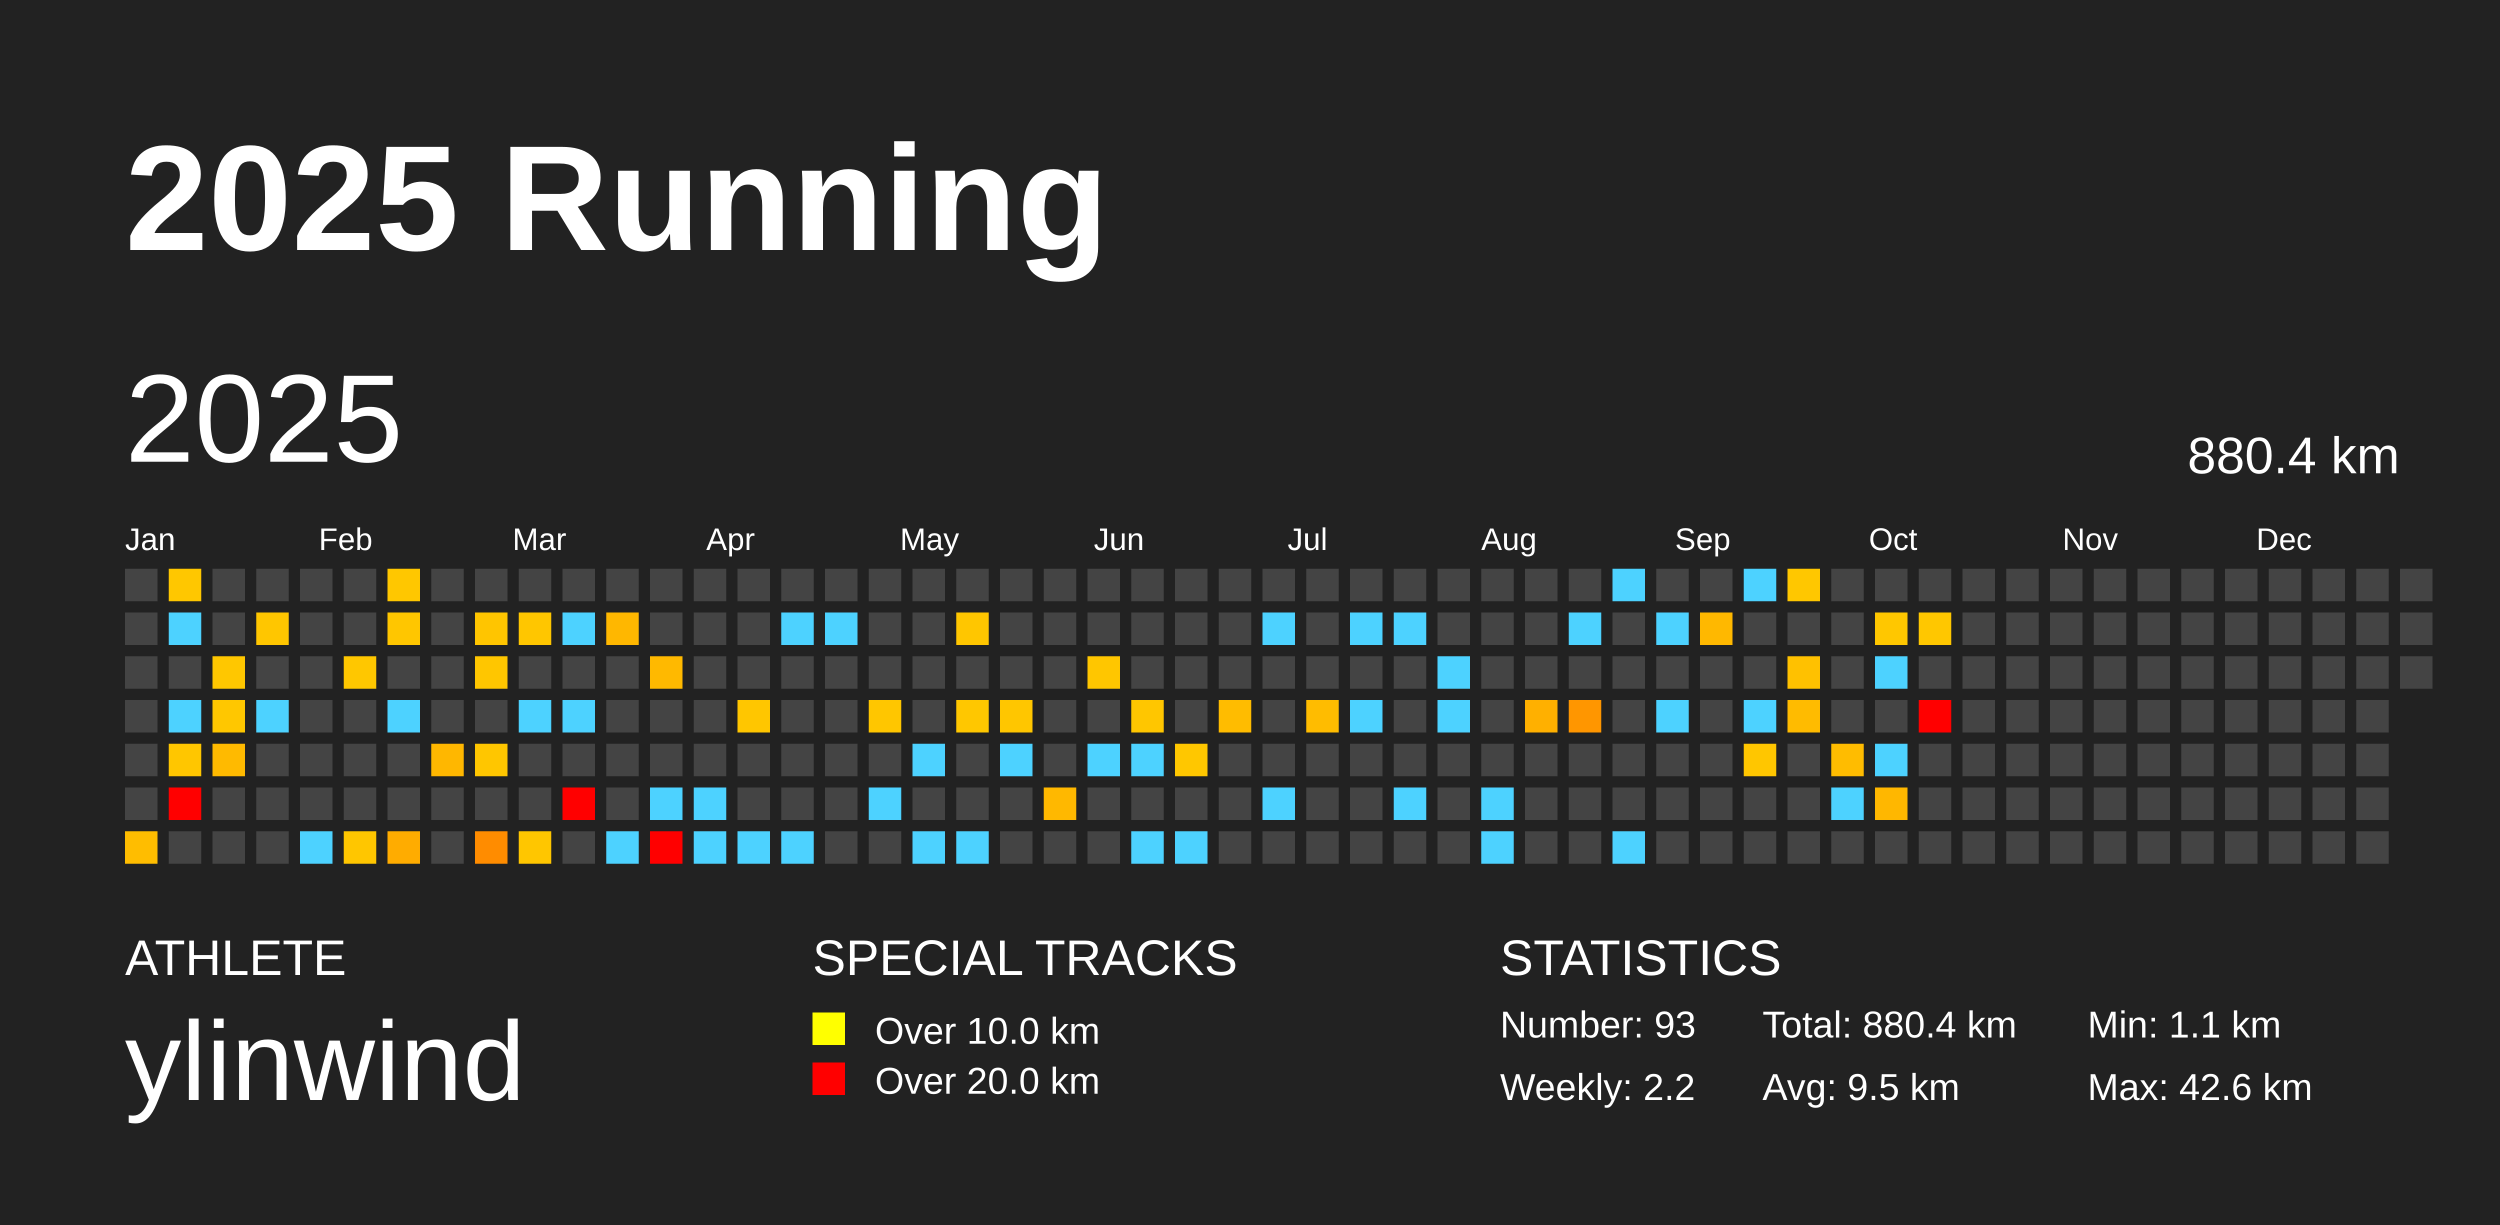
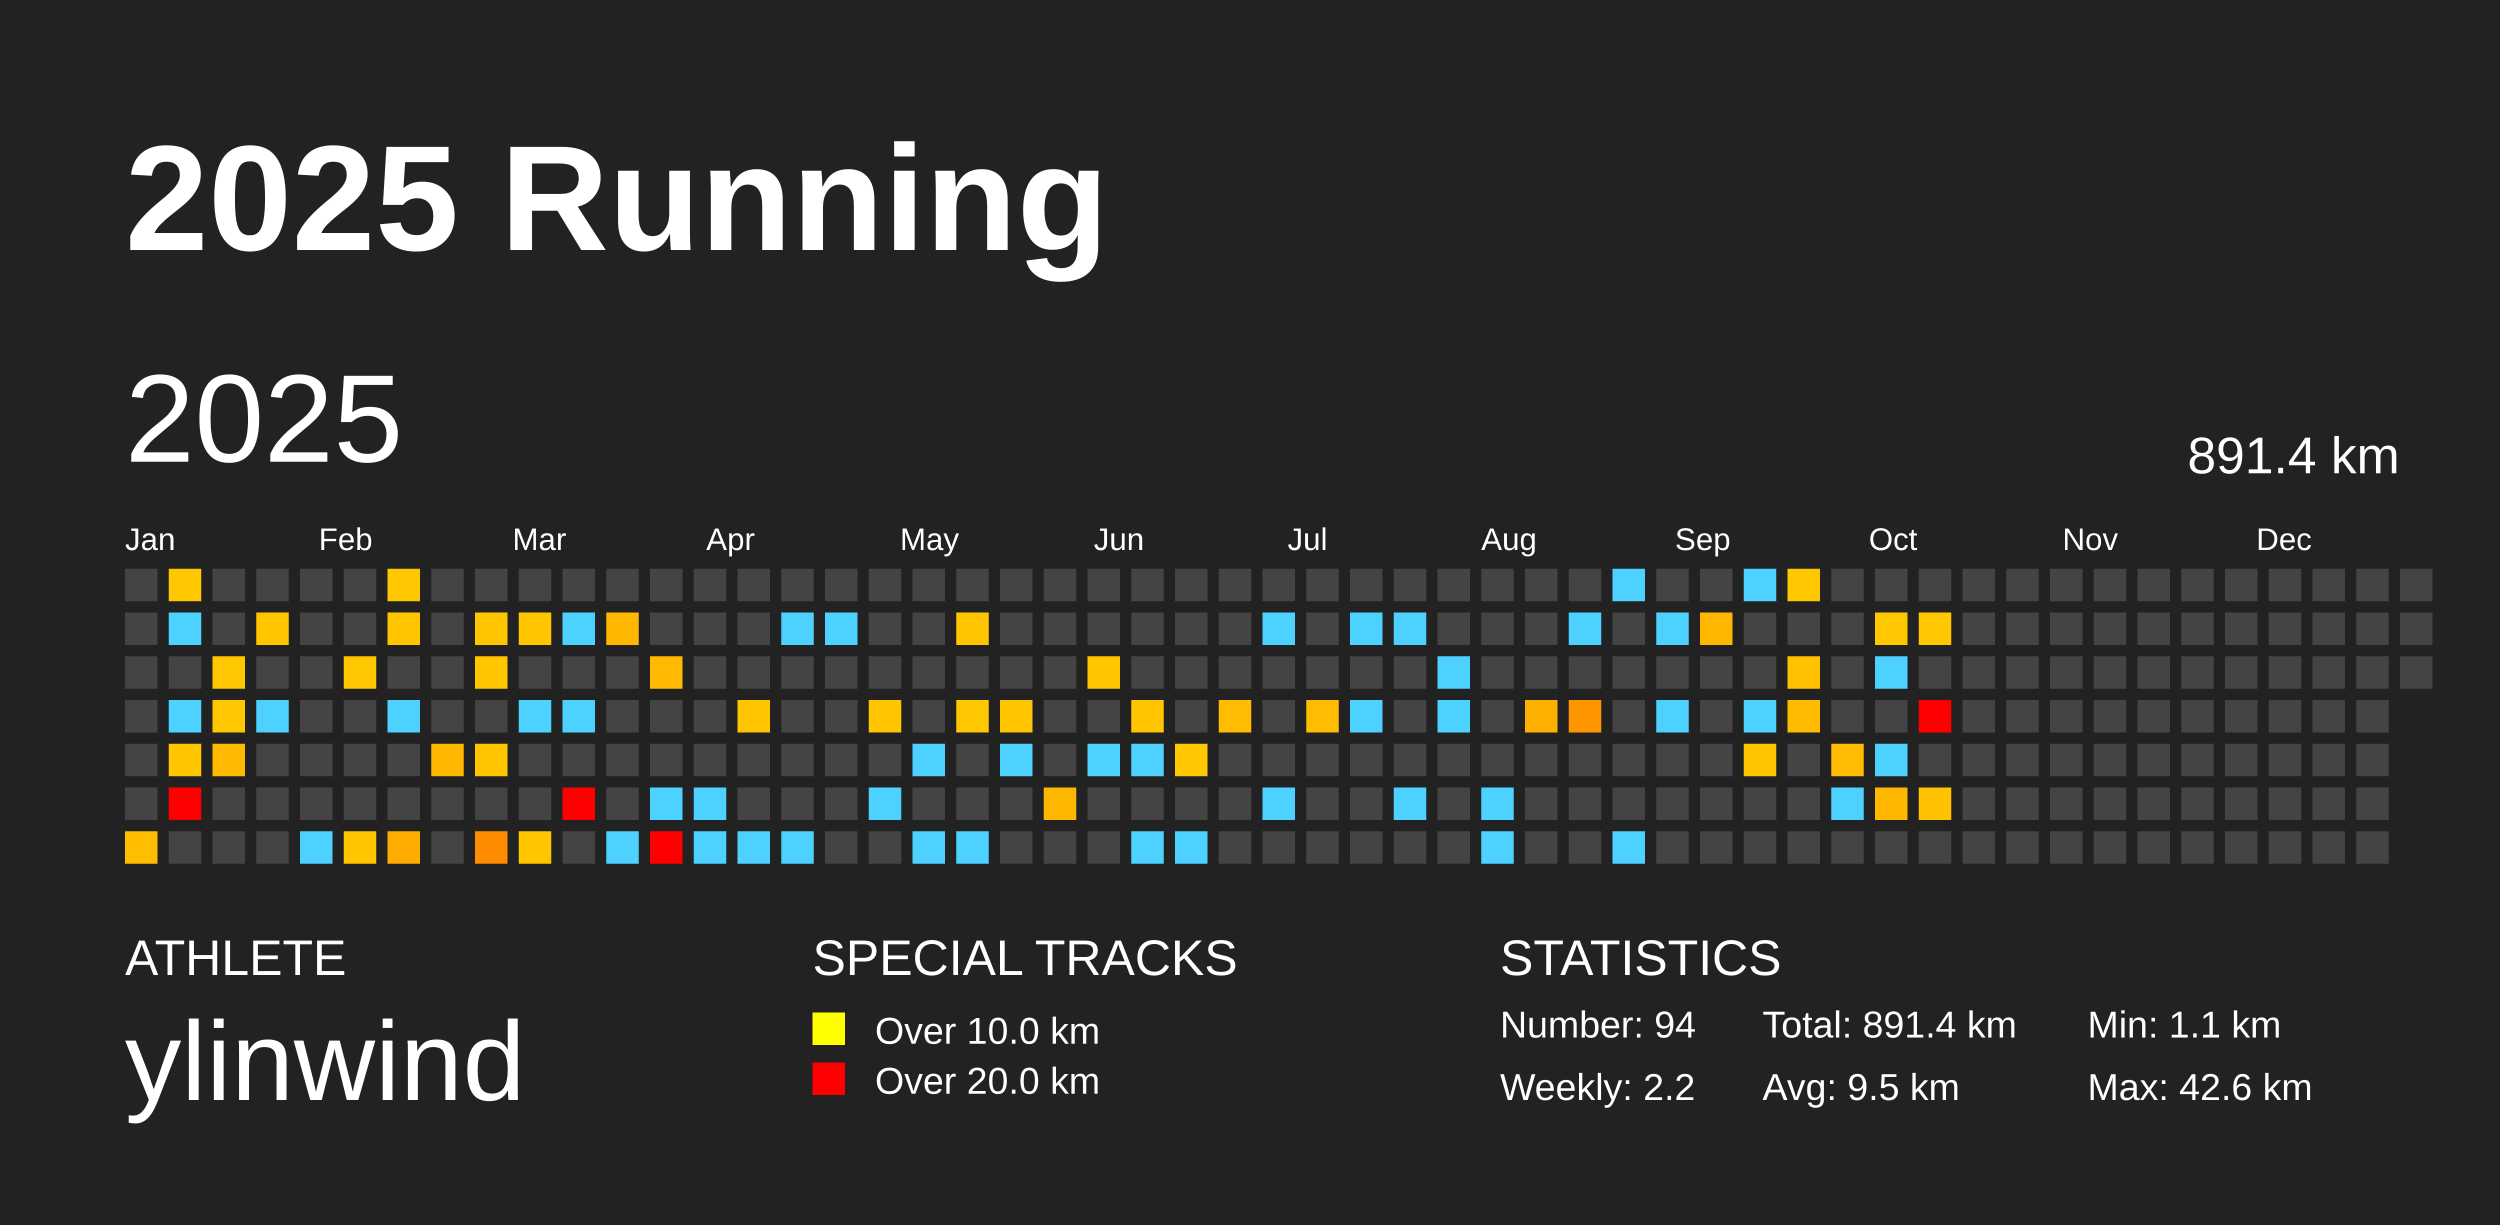
<svg xmlns="http://www.w3.org/2000/svg" baseProfile="full" height="98mm" version="1.1" viewBox="0,0,200,98" width="200mm">
  <defs />
  <rect fill="#222222" height="98" width="200" x="0" y="0" />
  <text fill="#FFFFFF" style="font-size:12px; font-family:Arial; font-weight:bold;" x="10" y="20">2025 Running</text>
  <text fill="#FFFFFF" style="font-size:4px; font-family:Arial" x="10" y="78">ATHLETE</text>
  <text fill="#FFFFFF" style="font-size:9px; font-family:Arial" x="10" y="88">ylinwind</text>
  <text fill="#FFFFFF" style="font-size:4px; font-family:Arial" x="65" y="78">SPECIAL TRACKS</text>
  <rect fill="yellow" height="2.6" width="2.6" x="65" y="81" />
  <text fill="#FFFFFF" style="font-size:3px; font-family:Arial" x="70" y="83.5">Over 10.0 km</text>
  <rect fill="red" height="2.6" width="2.6" x="65" y="85" />
  <text fill="#FFFFFF" style="font-size:3px; font-family:Arial" x="70" y="87.5">Over 20.0 km</text>
  <text fill="#FFFFFF" style="font-size:4px; font-family:Arial" x="120" y="78">STATISTICS</text>
-   <text fill="#FFFFFF" style="font-size:3px; font-family:Arial" x="120" y="83">Number: 93</text>
+   <text fill="#FFFFFF" style="font-size:3px; font-family:Arial" x="120" y="83">Number: 94</text>
  <text fill="#FFFFFF" style="font-size:3px; font-family:Arial" x="120" y="88">Weekly: 2.2</text>
-   <text fill="#FFFFFF" style="font-size:3px; font-family:Arial" x="141" y="83">Total: 880.4 km</text>
+   <text fill="#FFFFFF" style="font-size:3px; font-family:Arial" x="141" y="83">Total: 891.4 km</text>
  <text fill="#FFFFFF" style="font-size:3px; font-family:Arial" x="141" y="88">Avg: 9.5 km</text>
  <text fill="#FFFFFF" style="font-size:3px; font-family:Arial" x="167" y="83">Min: 1.1 km</text>
  <text fill="#FFFFFF" style="font-size:3px; font-family:Arial" x="167" y="88">Max: 42.6 km</text>
  <text dominant-baseline="hanging" fill="#FFFFFF" style="font-size:10.0px; font-family:Arial;" x="10" y="30">2025</text>
-   <text dominant-baseline="hanging" fill="#FFFFFF" style="font-size:4.125px; font-family:Arial;" x="175" y="35">880.4 km</text>
+   <text dominant-baseline="hanging" fill="#FFFFFF" style="font-size:4.125px; font-family:Arial;" x="175" y="35">891.4 km</text>
  <text fill="#FFFFFF" style="font-size:2.5px; font-family:Arial" x="10.0" y="44">Jan</text>
  <text fill="#FFFFFF" style="font-size:2.5px; font-family:Arial" x="25.5" y="44">Feb</text>
  <text fill="#FFFFFF" style="font-size:2.5px; font-family:Arial" x="41.0" y="44">Mar</text>
  <text fill="#FFFFFF" style="font-size:2.5px; font-family:Arial" x="56.5" y="44">Apr</text>
  <text fill="#FFFFFF" style="font-size:2.5px; font-family:Arial" x="72.0" y="44">May</text>
  <text fill="#FFFFFF" style="font-size:2.5px; font-family:Arial" x="87.5" y="44">Jun</text>
  <text fill="#FFFFFF" style="font-size:2.5px; font-family:Arial" x="103.0" y="44">Jul</text>
  <text fill="#FFFFFF" style="font-size:2.5px; font-family:Arial" x="118.5" y="44">Aug</text>
  <text fill="#FFFFFF" style="font-size:2.5px; font-family:Arial" x="134.0" y="44">Sep</text>
  <text fill="#FFFFFF" style="font-size:2.5px; font-family:Arial" x="149.5" y="44">Oct</text>
  <text fill="#FFFFFF" style="font-size:2.5px; font-family:Arial" x="165.0" y="44">Nov</text>
  <text fill="#FFFFFF" style="font-size:2.5px; font-family:Arial" x="180.5" y="44">Dec</text>
  <rect fill="#444444" height="2.6" width="2.6" x="10.0" y="45.5" />
  <rect fill="#444444" height="2.6" width="2.6" x="10.0" y="49.0" />
  <rect fill="#444444" height="2.6" width="2.6" x="10.0" y="52.5" />
  <rect fill="#444444" height="2.6" width="2.6" x="10.0" y="56.0" />
  <rect fill="#444444" height="2.6" width="2.6" x="10.0" y="59.5" />
  <rect fill="#444444" height="2.6" width="2.6" x="10.0" y="63.0" />
  <rect fill="#ffbd00" height="2.6" width="2.6" x="10.0" y="66.5" />
  <rect fill="#ffc700" height="2.6" width="2.6" x="13.5" y="45.5" />
  <rect fill="#4dd2ff" height="2.6" width="2.6" x="13.5" y="49.0" />
  <rect fill="#444444" height="2.6" width="2.6" x="13.5" y="52.5" />
  <rect fill="#4dd2ff" height="2.6" width="2.6" x="13.5" y="56.0" />
  <rect fill="#ffc600" height="2.6" width="2.6" x="13.5" y="59.5" />
  <rect fill="red" height="2.6" width="2.6" x="13.5" y="63.0" />
  <rect fill="#444444" height="2.6" width="2.6" x="13.5" y="66.5" />
  <rect fill="#444444" height="2.6" width="2.6" x="17.0" y="45.5" />
  <rect fill="#444444" height="2.6" width="2.6" x="17.0" y="49.0" />
  <rect fill="#ffc700" height="2.6" width="2.6" x="17.0" y="52.5" />
  <rect fill="#ffc700" height="2.6" width="2.6" x="17.0" y="56.0" />
  <rect fill="#ffba00" height="2.6" width="2.6" x="17.0" y="59.5" />
  <rect fill="#444444" height="2.6" width="2.6" x="17.0" y="63.0" />
  <rect fill="#444444" height="2.6" width="2.6" x="17.0" y="66.5" />
  <rect fill="#444444" height="2.6" width="2.6" x="20.5" y="45.5" />
  <rect fill="#ffc600" height="2.6" width="2.6" x="20.5" y="49.0" />
  <rect fill="#444444" height="2.6" width="2.6" x="20.5" y="52.5" />
  <rect fill="#4dd2ff" height="2.6" width="2.6" x="20.5" y="56.0" />
  <rect fill="#444444" height="2.6" width="2.6" x="20.5" y="59.5" />
  <rect fill="#444444" height="2.6" width="2.6" x="20.5" y="63.0" />
  <rect fill="#444444" height="2.6" width="2.6" x="20.5" y="66.5" />
  <rect fill="#444444" height="2.6" width="2.6" x="24.0" y="45.5" />
  <rect fill="#444444" height="2.6" width="2.6" x="24.0" y="49.0" />
  <rect fill="#444444" height="2.6" width="2.6" x="24.0" y="52.5" />
  <rect fill="#444444" height="2.6" width="2.6" x="24.0" y="56.0" />
  <rect fill="#444444" height="2.6" width="2.6" x="24.0" y="59.5" />
  <rect fill="#444444" height="2.6" width="2.6" x="24.0" y="63.0" />
  <rect fill="#4dd2ff" height="2.6" width="2.6" x="24.0" y="66.5" />
  <rect fill="#444444" height="2.6" width="2.6" x="27.5" y="45.5" />
  <rect fill="#444444" height="2.6" width="2.6" x="27.5" y="49.0" />
  <rect fill="#ffc700" height="2.6" width="2.6" x="27.5" y="52.5" />
  <rect fill="#444444" height="2.6" width="2.6" x="27.5" y="56.0" />
  <rect fill="#444444" height="2.6" width="2.6" x="27.5" y="59.5" />
  <rect fill="#444444" height="2.6" width="2.6" x="27.5" y="63.0" />
  <rect fill="#ffc600" height="2.6" width="2.6" x="27.5" y="66.5" />
  <rect fill="#ffc700" height="2.6" width="2.6" x="31.0" y="45.5" />
  <rect fill="#ffc600" height="2.6" width="2.6" x="31.0" y="49.0" />
  <rect fill="#444444" height="2.6" width="2.6" x="31.0" y="52.5" />
  <rect fill="#4dd2ff" height="2.6" width="2.6" x="31.0" y="56.0" />
  <rect fill="#444444" height="2.6" width="2.6" x="31.0" y="59.5" />
  <rect fill="#444444" height="2.6" width="2.6" x="31.0" y="63.0" />
  <rect fill="#ffac00" height="2.6" width="2.6" x="31.0" y="66.5" />
  <rect fill="#444444" height="2.6" width="2.6" x="34.5" y="45.5" />
  <rect fill="#444444" height="2.6" width="2.6" x="34.5" y="49.0" />
  <rect fill="#444444" height="2.6" width="2.6" x="34.5" y="52.5" />
  <rect fill="#444444" height="2.6" width="2.6" x="34.5" y="56.0" />
  <rect fill="#ffb700" height="2.6" width="2.6" x="34.5" y="59.5" />
  <rect fill="#444444" height="2.6" width="2.6" x="34.5" y="63.0" />
  <rect fill="#444444" height="2.6" width="2.6" x="34.5" y="66.5" />
  <rect fill="#444444" height="2.6" width="2.6" x="38.0" y="45.5" />
  <rect fill="#ffc500" height="2.6" width="2.6" x="38.0" y="49.0" />
  <rect fill="#ffc600" height="2.6" width="2.6" x="38.0" y="52.5" />
  <rect fill="#444444" height="2.6" width="2.6" x="38.0" y="56.0" />
  <rect fill="#ffc600" height="2.6" width="2.6" x="38.0" y="59.5" />
  <rect fill="#444444" height="2.6" width="2.6" x="38.0" y="63.0" />
  <rect fill="#ff8c00" height="2.6" width="2.6" x="38.0" y="66.5" />
  <rect fill="#444444" height="2.6" width="2.6" x="41.5" y="45.5" />
  <rect fill="#ffc600" height="2.6" width="2.6" x="41.5" y="49.0" />
  <rect fill="#444444" height="2.6" width="2.6" x="41.5" y="52.5" />
  <rect fill="#4dd2ff" height="2.6" width="2.6" x="41.5" y="56.0" />
  <rect fill="#444444" height="2.6" width="2.6" x="41.5" y="59.5" />
  <rect fill="#444444" height="2.6" width="2.6" x="41.5" y="63.0" />
  <rect fill="#ffc600" height="2.6" width="2.6" x="41.5" y="66.5" />
  <rect fill="#444444" height="2.6" width="2.6" x="45.0" y="45.5" />
  <rect fill="#4dd2ff" height="2.6" width="2.6" x="45.0" y="49.0" />
  <rect fill="#444444" height="2.6" width="2.6" x="45.0" y="52.5" />
  <rect fill="#4dd2ff" height="2.6" width="2.6" x="45.0" y="56.0" />
  <rect fill="#444444" height="2.6" width="2.6" x="45.0" y="59.5" />
  <rect fill="red" height="2.6" width="2.6" x="45.0" y="63.0" />
  <rect fill="#444444" height="2.6" width="2.6" x="45.0" y="66.5" />
  <rect fill="#444444" height="2.6" width="2.6" x="48.5" y="45.5" />
  <rect fill="#ffb700" height="2.6" width="2.6" x="48.5" y="49.0" />
  <rect fill="#444444" height="2.6" width="2.6" x="48.5" y="52.5" />
  <rect fill="#444444" height="2.6" width="2.6" x="48.5" y="56.0" />
  <rect fill="#444444" height="2.6" width="2.6" x="48.5" y="59.5" />
  <rect fill="#444444" height="2.6" width="2.6" x="48.5" y="63.0" />
  <rect fill="#4dd2ff" height="2.6" width="2.6" x="48.5" y="66.5" />
  <rect fill="#444444" height="2.6" width="2.6" x="52.0" y="45.5" />
  <rect fill="#444444" height="2.6" width="2.6" x="52.0" y="49.0" />
  <rect fill="#ffb900" height="2.6" width="2.6" x="52.0" y="52.5" />
  <rect fill="#444444" height="2.6" width="2.6" x="52.0" y="56.0" />
  <rect fill="#444444" height="2.6" width="2.6" x="52.0" y="59.5" />
  <rect fill="#4dd2ff" height="2.6" width="2.6" x="52.0" y="63.0" />
  <rect fill="red" height="2.6" width="2.6" x="52.0" y="66.5" />
  <rect fill="#444444" height="2.6" width="2.6" x="55.5" y="45.5" />
  <rect fill="#444444" height="2.6" width="2.6" x="55.5" y="49.0" />
  <rect fill="#444444" height="2.6" width="2.6" x="55.5" y="52.5" />
  <rect fill="#444444" height="2.6" width="2.6" x="55.5" y="56.0" />
  <rect fill="#444444" height="2.6" width="2.6" x="55.5" y="59.5" />
  <rect fill="#4dd2ff" height="2.6" width="2.6" x="55.5" y="63.0" />
  <rect fill="#4dd2ff" height="2.6" width="2.6" x="55.5" y="66.5" />
  <rect fill="#444444" height="2.6" width="2.6" x="59.0" y="45.5" />
  <rect fill="#444444" height="2.6" width="2.6" x="59.0" y="49.0" />
  <rect fill="#444444" height="2.6" width="2.6" x="59.0" y="52.5" />
  <rect fill="#ffc600" height="2.6" width="2.6" x="59.0" y="56.0" />
  <rect fill="#444444" height="2.6" width="2.6" x="59.0" y="59.5" />
  <rect fill="#444444" height="2.6" width="2.6" x="59.0" y="63.0" />
  <rect fill="#4dd2ff" height="2.6" width="2.6" x="59.0" y="66.5" />
  <rect fill="#444444" height="2.6" width="2.6" x="62.5" y="45.5" />
  <rect fill="#4dd2ff" height="2.6" width="2.6" x="62.5" y="49.0" />
  <rect fill="#444444" height="2.6" width="2.6" x="62.5" y="52.5" />
  <rect fill="#444444" height="2.6" width="2.6" x="62.5" y="56.0" />
  <rect fill="#444444" height="2.6" width="2.6" x="62.5" y="59.5" />
  <rect fill="#444444" height="2.6" width="2.6" x="62.5" y="63.0" />
  <rect fill="#4dd2ff" height="2.6" width="2.6" x="62.5" y="66.5" />
  <rect fill="#444444" height="2.6" width="2.6" x="66.0" y="45.5" />
  <rect fill="#4dd2ff" height="2.6" width="2.6" x="66.0" y="49.0" />
  <rect fill="#444444" height="2.6" width="2.6" x="66.0" y="52.5" />
  <rect fill="#444444" height="2.6" width="2.6" x="66.0" y="56.0" />
  <rect fill="#444444" height="2.6" width="2.6" x="66.0" y="59.5" />
  <rect fill="#444444" height="2.6" width="2.6" x="66.0" y="63.0" />
  <rect fill="#444444" height="2.6" width="2.6" x="66.0" y="66.5" />
  <rect fill="#444444" height="2.6" width="2.6" x="69.5" y="45.5" />
  <rect fill="#444444" height="2.6" width="2.6" x="69.5" y="49.0" />
  <rect fill="#444444" height="2.6" width="2.6" x="69.5" y="52.5" />
  <rect fill="#ffc600" height="2.6" width="2.6" x="69.5" y="56.0" />
  <rect fill="#444444" height="2.6" width="2.6" x="69.5" y="59.5" />
  <rect fill="#4dd2ff" height="2.6" width="2.6" x="69.5" y="63.0" />
  <rect fill="#444444" height="2.6" width="2.6" x="69.5" y="66.5" />
  <rect fill="#444444" height="2.6" width="2.6" x="73.0" y="45.5" />
  <rect fill="#444444" height="2.6" width="2.6" x="73.0" y="49.0" />
  <rect fill="#444444" height="2.6" width="2.6" x="73.0" y="52.5" />
  <rect fill="#444444" height="2.6" width="2.6" x="73.0" y="56.0" />
  <rect fill="#4dd2ff" height="2.6" width="2.6" x="73.0" y="59.5" />
  <rect fill="#444444" height="2.6" width="2.6" x="73.0" y="63.0" />
  <rect fill="#4dd2ff" height="2.6" width="2.6" x="73.0" y="66.5" />
  <rect fill="#444444" height="2.6" width="2.6" x="76.5" y="45.5" />
  <rect fill="#ffc600" height="2.6" width="2.6" x="76.5" y="49.0" />
  <rect fill="#444444" height="2.6" width="2.6" x="76.5" y="52.5" />
  <rect fill="#ffc700" height="2.6" width="2.6" x="76.5" y="56.0" />
  <rect fill="#444444" height="2.6" width="2.6" x="76.5" y="59.5" />
  <rect fill="#444444" height="2.6" width="2.6" x="76.5" y="63.0" />
  <rect fill="#4dd2ff" height="2.6" width="2.6" x="76.5" y="66.5" />
  <rect fill="#444444" height="2.6" width="2.6" x="80.0" y="45.5" />
  <rect fill="#444444" height="2.6" width="2.6" x="80.0" y="49.0" />
  <rect fill="#444444" height="2.6" width="2.6" x="80.0" y="52.5" />
  <rect fill="#ffc600" height="2.6" width="2.6" x="80.0" y="56.0" />
  <rect fill="#4dd2ff" height="2.6" width="2.6" x="80.0" y="59.5" />
  <rect fill="#444444" height="2.6" width="2.6" x="80.0" y="63.0" />
  <rect fill="#444444" height="2.6" width="2.6" x="80.0" y="66.5" />
  <rect fill="#444444" height="2.6" width="2.6" x="83.5" y="45.5" />
  <rect fill="#444444" height="2.6" width="2.6" x="83.5" y="49.0" />
  <rect fill="#444444" height="2.6" width="2.6" x="83.5" y="52.5" />
  <rect fill="#444444" height="2.6" width="2.6" x="83.5" y="56.0" />
  <rect fill="#444444" height="2.6" width="2.6" x="83.5" y="59.5" />
  <rect fill="#ffb800" height="2.6" width="2.6" x="83.5" y="63.0" />
  <rect fill="#444444" height="2.6" width="2.6" x="83.5" y="66.5" />
  <rect fill="#444444" height="2.6" width="2.6" x="87.0" y="45.5" />
  <rect fill="#444444" height="2.6" width="2.6" x="87.0" y="49.0" />
  <rect fill="#ffc600" height="2.6" width="2.6" x="87.0" y="52.5" />
  <rect fill="#444444" height="2.6" width="2.6" x="87.0" y="56.0" />
  <rect fill="#4dd2ff" height="2.6" width="2.6" x="87.0" y="59.5" />
  <rect fill="#444444" height="2.6" width="2.6" x="87.0" y="63.0" />
  <rect fill="#444444" height="2.6" width="2.6" x="87.0" y="66.5" />
  <rect fill="#444444" height="2.6" width="2.6" x="90.5" y="45.5" />
  <rect fill="#444444" height="2.6" width="2.6" x="90.5" y="49.0" />
  <rect fill="#444444" height="2.6" width="2.6" x="90.5" y="52.5" />
  <rect fill="#ffc600" height="2.6" width="2.6" x="90.5" y="56.0" />
  <rect fill="#4dd2ff" height="2.6" width="2.6" x="90.5" y="59.5" />
  <rect fill="#444444" height="2.6" width="2.6" x="90.5" y="63.0" />
  <rect fill="#4dd2ff" height="2.6" width="2.6" x="90.5" y="66.5" />
  <rect fill="#444444" height="2.6" width="2.6" x="94.0" y="45.5" />
  <rect fill="#444444" height="2.6" width="2.6" x="94.0" y="49.0" />
  <rect fill="#444444" height="2.6" width="2.6" x="94.0" y="52.5" />
  <rect fill="#444444" height="2.6" width="2.6" x="94.0" y="56.0" />
  <rect fill="#ffc700" height="2.6" width="2.6" x="94.0" y="59.5" />
  <rect fill="#444444" height="2.6" width="2.6" x="94.0" y="63.0" />
  <rect fill="#4dd2ff" height="2.6" width="2.6" x="94.0" y="66.5" />
  <rect fill="#444444" height="2.6" width="2.6" x="97.5" y="45.5" />
  <rect fill="#444444" height="2.6" width="2.6" x="97.5" y="49.0" />
  <rect fill="#444444" height="2.6" width="2.6" x="97.5" y="52.5" />
  <rect fill="#ffbc00" height="2.6" width="2.6" x="97.5" y="56.0" />
  <rect fill="#444444" height="2.6" width="2.6" x="97.5" y="59.5" />
  <rect fill="#444444" height="2.6" width="2.6" x="97.5" y="63.0" />
  <rect fill="#444444" height="2.6" width="2.6" x="97.5" y="66.5" />
  <rect fill="#444444" height="2.6" width="2.6" x="101.0" y="45.5" />
  <rect fill="#4dd2ff" height="2.6" width="2.6" x="101.0" y="49.0" />
  <rect fill="#444444" height="2.6" width="2.6" x="101.0" y="52.5" />
  <rect fill="#444444" height="2.6" width="2.6" x="101.0" y="56.0" />
  <rect fill="#444444" height="2.6" width="2.6" x="101.0" y="59.5" />
  <rect fill="#4dd2ff" height="2.6" width="2.6" x="101.0" y="63.0" />
  <rect fill="#444444" height="2.6" width="2.6" x="101.0" y="66.5" />
  <rect fill="#444444" height="2.6" width="2.6" x="104.5" y="45.5" />
  <rect fill="#444444" height="2.6" width="2.6" x="104.5" y="49.0" />
  <rect fill="#444444" height="2.6" width="2.6" x="104.5" y="52.5" />
  <rect fill="#ffbc00" height="2.6" width="2.6" x="104.5" y="56.0" />
  <rect fill="#444444" height="2.6" width="2.6" x="104.5" y="59.5" />
  <rect fill="#444444" height="2.6" width="2.6" x="104.5" y="63.0" />
  <rect fill="#444444" height="2.6" width="2.6" x="104.5" y="66.5" />
  <rect fill="#444444" height="2.6" width="2.6" x="108.0" y="45.5" />
  <rect fill="#4dd2ff" height="2.6" width="2.6" x="108.0" y="49.0" />
  <rect fill="#444444" height="2.6" width="2.6" x="108.0" y="52.5" />
  <rect fill="#4dd2ff" height="2.6" width="2.6" x="108.0" y="56.0" />
  <rect fill="#444444" height="2.6" width="2.6" x="108.0" y="59.5" />
  <rect fill="#444444" height="2.6" width="2.6" x="108.0" y="63.0" />
  <rect fill="#444444" height="2.6" width="2.6" x="108.0" y="66.5" />
  <rect fill="#444444" height="2.6" width="2.6" x="111.5" y="45.5" />
  <rect fill="#4dd2ff" height="2.6" width="2.6" x="111.5" y="49.0" />
  <rect fill="#444444" height="2.6" width="2.6" x="111.5" y="52.5" />
  <rect fill="#444444" height="2.6" width="2.6" x="111.5" y="56.0" />
  <rect fill="#444444" height="2.6" width="2.6" x="111.5" y="59.5" />
  <rect fill="#4dd2ff" height="2.6" width="2.6" x="111.5" y="63.0" />
  <rect fill="#444444" height="2.6" width="2.6" x="111.5" y="66.5" />
  <rect fill="#444444" height="2.6" width="2.6" x="115.0" y="45.5" />
  <rect fill="#444444" height="2.6" width="2.6" x="115.0" y="49.0" />
  <rect fill="#4dd2ff" height="2.6" width="2.6" x="115.0" y="52.5" />
  <rect fill="#4dd2ff" height="2.6" width="2.6" x="115.0" y="56.0" />
  <rect fill="#444444" height="2.6" width="2.6" x="115.0" y="59.5" />
  <rect fill="#444444" height="2.6" width="2.6" x="115.0" y="63.0" />
  <rect fill="#444444" height="2.6" width="2.6" x="115.0" y="66.5" />
  <rect fill="#444444" height="2.6" width="2.6" x="118.5" y="45.5" />
  <rect fill="#444444" height="2.6" width="2.6" x="118.5" y="49.0" />
  <rect fill="#444444" height="2.6" width="2.6" x="118.5" y="52.5" />
  <rect fill="#444444" height="2.6" width="2.6" x="118.5" y="56.0" />
  <rect fill="#444444" height="2.6" width="2.6" x="118.5" y="59.5" />
  <rect fill="#4dd2ff" height="2.6" width="2.6" x="118.5" y="63.0" />
  <rect fill="#4dd2ff" height="2.6" width="2.6" x="118.5" y="66.5" />
  <rect fill="#444444" height="2.6" width="2.6" x="122.0" y="45.5" />
  <rect fill="#444444" height="2.6" width="2.6" x="122.0" y="49.0" />
  <rect fill="#444444" height="2.6" width="2.6" x="122.0" y="52.5" />
  <rect fill="#ffb000" height="2.6" width="2.6" x="122.0" y="56.0" />
  <rect fill="#444444" height="2.6" width="2.6" x="122.0" y="59.5" />
  <rect fill="#444444" height="2.6" width="2.6" x="122.0" y="63.0" />
  <rect fill="#444444" height="2.6" width="2.6" x="122.0" y="66.5" />
  <rect fill="#444444" height="2.6" width="2.6" x="125.5" y="45.5" />
  <rect fill="#4dd2ff" height="2.6" width="2.6" x="125.5" y="49.0" />
  <rect fill="#444444" height="2.6" width="2.6" x="125.5" y="52.5" />
  <rect fill="#ff9600" height="2.6" width="2.6" x="125.5" y="56.0" />
  <rect fill="#444444" height="2.6" width="2.6" x="125.5" y="59.5" />
  <rect fill="#444444" height="2.6" width="2.6" x="125.5" y="63.0" />
  <rect fill="#444444" height="2.6" width="2.6" x="125.5" y="66.5" />
  <rect fill="#4dd2ff" height="2.6" width="2.6" x="129.0" y="45.5" />
  <rect fill="#444444" height="2.6" width="2.6" x="129.0" y="49.0" />
  <rect fill="#444444" height="2.6" width="2.6" x="129.0" y="52.5" />
  <rect fill="#444444" height="2.6" width="2.6" x="129.0" y="56.0" />
  <rect fill="#444444" height="2.6" width="2.6" x="129.0" y="59.5" />
  <rect fill="#444444" height="2.6" width="2.6" x="129.0" y="63.0" />
  <rect fill="#4dd2ff" height="2.6" width="2.6" x="129.0" y="66.5" />
  <rect fill="#444444" height="2.6" width="2.6" x="132.5" y="45.5" />
  <rect fill="#4dd2ff" height="2.6" width="2.6" x="132.5" y="49.0" />
  <rect fill="#444444" height="2.6" width="2.6" x="132.5" y="52.5" />
  <rect fill="#4dd2ff" height="2.6" width="2.6" x="132.5" y="56.0" />
  <rect fill="#444444" height="2.6" width="2.6" x="132.5" y="59.5" />
  <rect fill="#444444" height="2.6" width="2.6" x="132.5" y="63.0" />
  <rect fill="#444444" height="2.6" width="2.6" x="132.5" y="66.5" />
  <rect fill="#444444" height="2.6" width="2.6" x="136.0" y="45.5" />
  <rect fill="#ffb800" height="2.6" width="2.6" x="136.0" y="49.0" />
  <rect fill="#444444" height="2.6" width="2.6" x="136.0" y="52.5" />
  <rect fill="#444444" height="2.6" width="2.6" x="136.0" y="56.0" />
  <rect fill="#444444" height="2.6" width="2.6" x="136.0" y="59.5" />
  <rect fill="#444444" height="2.6" width="2.6" x="136.0" y="63.0" />
  <rect fill="#444444" height="2.6" width="2.6" x="136.0" y="66.5" />
  <rect fill="#4dd2ff" height="2.6" width="2.6" x="139.5" y="45.5" />
  <rect fill="#444444" height="2.6" width="2.6" x="139.5" y="49.0" />
  <rect fill="#444444" height="2.6" width="2.6" x="139.5" y="52.5" />
  <rect fill="#4dd2ff" height="2.6" width="2.6" x="139.5" y="56.0" />
  <rect fill="#ffc600" height="2.6" width="2.6" x="139.5" y="59.5" />
  <rect fill="#444444" height="2.6" width="2.6" x="139.5" y="63.0" />
  <rect fill="#444444" height="2.6" width="2.6" x="139.5" y="66.5" />
  <rect fill="#ffc700" height="2.6" width="2.6" x="143.0" y="45.5" />
  <rect fill="#444444" height="2.6" width="2.6" x="143.0" y="49.0" />
  <rect fill="#ffc100" height="2.6" width="2.6" x="143.0" y="52.5" />
  <rect fill="#ffbb00" height="2.6" width="2.6" x="143.0" y="56.0" />
  <rect fill="#444444" height="2.6" width="2.6" x="143.0" y="59.5" />
  <rect fill="#444444" height="2.6" width="2.6" x="143.0" y="63.0" />
  <rect fill="#444444" height="2.6" width="2.6" x="143.0" y="66.5" />
  <rect fill="#444444" height="2.6" width="2.6" x="146.5" y="45.5" />
  <rect fill="#444444" height="2.6" width="2.6" x="146.5" y="49.0" />
  <rect fill="#444444" height="2.6" width="2.6" x="146.5" y="52.5" />
  <rect fill="#444444" height="2.6" width="2.6" x="146.5" y="56.0" />
  <rect fill="#ffbc00" height="2.6" width="2.6" x="146.5" y="59.5" />
  <rect fill="#4dd2ff" height="2.6" width="2.6" x="146.5" y="63.0" />
  <rect fill="#444444" height="2.6" width="2.6" x="146.5" y="66.5" />
  <rect fill="#444444" height="2.6" width="2.6" x="150.0" y="45.5" />
  <rect fill="#ffc700" height="2.6" width="2.6" x="150.0" y="49.0" />
  <rect fill="#4dd2ff" height="2.6" width="2.6" x="150.0" y="52.5" />
  <rect fill="#444444" height="2.6" width="2.6" x="150.0" y="56.0" />
  <rect fill="#4dd2ff" height="2.6" width="2.6" x="150.0" y="59.5" />
  <rect fill="#ffb700" height="2.6" width="2.6" x="150.0" y="63.0" />
  <rect fill="#444444" height="2.6" width="2.6" x="150.0" y="66.5" />
  <rect fill="#444444" height="2.6" width="2.6" x="153.5" y="45.5" />
  <rect fill="#ffc700" height="2.6" width="2.6" x="153.5" y="49.0" />
  <rect fill="#444444" height="2.6" width="2.6" x="153.5" y="52.5" />
  <rect fill="red" height="2.6" width="2.6" x="153.5" y="56.0" />
  <rect fill="#444444" height="2.6" width="2.6" x="153.5" y="59.5" />
-   <rect fill="#444444" height="2.6" width="2.6" x="153.5" y="63.0" />
+   <rect fill="#ffc200" height="2.6" width="2.6" x="153.5" y="63.0" />
  <rect fill="#444444" height="2.6" width="2.6" x="153.5" y="66.5" />
  <rect fill="#444444" height="2.6" width="2.6" x="157.0" y="45.5" />
  <rect fill="#444444" height="2.6" width="2.6" x="157.0" y="49.0" />
  <rect fill="#444444" height="2.6" width="2.6" x="157.0" y="52.5" />
  <rect fill="#444444" height="2.6" width="2.6" x="157.0" y="56.0" />
  <rect fill="#444444" height="2.6" width="2.6" x="157.0" y="59.5" />
  <rect fill="#444444" height="2.6" width="2.6" x="157.0" y="63.0" />
  <rect fill="#444444" height="2.6" width="2.6" x="157.0" y="66.5" />
  <rect fill="#444444" height="2.6" width="2.6" x="160.5" y="45.5" />
  <rect fill="#444444" height="2.6" width="2.6" x="160.5" y="49.0" />
  <rect fill="#444444" height="2.6" width="2.6" x="160.5" y="52.5" />
  <rect fill="#444444" height="2.6" width="2.6" x="160.5" y="56.0" />
  <rect fill="#444444" height="2.6" width="2.6" x="160.5" y="59.5" />
  <rect fill="#444444" height="2.6" width="2.6" x="160.5" y="63.0" />
  <rect fill="#444444" height="2.6" width="2.6" x="160.5" y="66.5" />
  <rect fill="#444444" height="2.6" width="2.6" x="164.0" y="45.5" />
  <rect fill="#444444" height="2.6" width="2.6" x="164.0" y="49.0" />
  <rect fill="#444444" height="2.6" width="2.6" x="164.0" y="52.5" />
  <rect fill="#444444" height="2.6" width="2.6" x="164.0" y="56.0" />
  <rect fill="#444444" height="2.6" width="2.6" x="164.0" y="59.5" />
  <rect fill="#444444" height="2.6" width="2.6" x="164.0" y="63.0" />
  <rect fill="#444444" height="2.6" width="2.6" x="164.0" y="66.5" />
  <rect fill="#444444" height="2.6" width="2.6" x="167.5" y="45.5" />
  <rect fill="#444444" height="2.6" width="2.6" x="167.5" y="49.0" />
  <rect fill="#444444" height="2.6" width="2.6" x="167.5" y="52.5" />
  <rect fill="#444444" height="2.6" width="2.6" x="167.5" y="56.0" />
  <rect fill="#444444" height="2.6" width="2.6" x="167.5" y="59.5" />
  <rect fill="#444444" height="2.6" width="2.6" x="167.5" y="63.0" />
  <rect fill="#444444" height="2.6" width="2.6" x="167.5" y="66.5" />
  <rect fill="#444444" height="2.6" width="2.6" x="171.0" y="45.5" />
  <rect fill="#444444" height="2.6" width="2.6" x="171.0" y="49.0" />
  <rect fill="#444444" height="2.6" width="2.6" x="171.0" y="52.5" />
  <rect fill="#444444" height="2.6" width="2.6" x="171.0" y="56.0" />
  <rect fill="#444444" height="2.6" width="2.6" x="171.0" y="59.5" />
  <rect fill="#444444" height="2.6" width="2.6" x="171.0" y="63.0" />
  <rect fill="#444444" height="2.6" width="2.6" x="171.0" y="66.5" />
  <rect fill="#444444" height="2.6" width="2.6" x="174.5" y="45.5" />
  <rect fill="#444444" height="2.6" width="2.6" x="174.5" y="49.0" />
  <rect fill="#444444" height="2.6" width="2.6" x="174.5" y="52.5" />
  <rect fill="#444444" height="2.6" width="2.6" x="174.5" y="56.0" />
  <rect fill="#444444" height="2.6" width="2.6" x="174.5" y="59.5" />
  <rect fill="#444444" height="2.6" width="2.6" x="174.5" y="63.0" />
  <rect fill="#444444" height="2.6" width="2.6" x="174.5" y="66.5" />
  <rect fill="#444444" height="2.6" width="2.6" x="178.0" y="45.5" />
  <rect fill="#444444" height="2.6" width="2.6" x="178.0" y="49.0" />
  <rect fill="#444444" height="2.6" width="2.6" x="178.0" y="52.5" />
  <rect fill="#444444" height="2.6" width="2.6" x="178.0" y="56.0" />
  <rect fill="#444444" height="2.6" width="2.6" x="178.0" y="59.5" />
  <rect fill="#444444" height="2.6" width="2.6" x="178.0" y="63.0" />
  <rect fill="#444444" height="2.6" width="2.6" x="178.0" y="66.5" />
  <rect fill="#444444" height="2.6" width="2.6" x="181.5" y="45.5" />
  <rect fill="#444444" height="2.6" width="2.6" x="181.5" y="49.0" />
  <rect fill="#444444" height="2.6" width="2.6" x="181.5" y="52.5" />
  <rect fill="#444444" height="2.6" width="2.6" x="181.5" y="56.0" />
  <rect fill="#444444" height="2.6" width="2.6" x="181.5" y="59.5" />
  <rect fill="#444444" height="2.6" width="2.6" x="181.5" y="63.0" />
  <rect fill="#444444" height="2.6" width="2.6" x="181.5" y="66.5" />
  <rect fill="#444444" height="2.6" width="2.6" x="185.0" y="45.5" />
  <rect fill="#444444" height="2.6" width="2.6" x="185.0" y="49.0" />
  <rect fill="#444444" height="2.6" width="2.6" x="185.0" y="52.5" />
  <rect fill="#444444" height="2.6" width="2.6" x="185.0" y="56.0" />
  <rect fill="#444444" height="2.6" width="2.6" x="185.0" y="59.5" />
  <rect fill="#444444" height="2.6" width="2.6" x="185.0" y="63.0" />
  <rect fill="#444444" height="2.6" width="2.6" x="185.0" y="66.5" />
  <rect fill="#444444" height="2.6" width="2.6" x="188.5" y="45.5" />
  <rect fill="#444444" height="2.6" width="2.6" x="188.5" y="49.0" />
  <rect fill="#444444" height="2.6" width="2.6" x="188.5" y="52.5" />
  <rect fill="#444444" height="2.6" width="2.6" x="188.5" y="56.0" />
  <rect fill="#444444" height="2.6" width="2.6" x="188.5" y="59.5" />
  <rect fill="#444444" height="2.6" width="2.6" x="188.5" y="63.0" />
  <rect fill="#444444" height="2.6" width="2.6" x="188.5" y="66.5" />
  <rect fill="#444444" height="2.6" width="2.6" x="192.0" y="45.5" />
  <rect fill="#444444" height="2.6" width="2.6" x="192.0" y="49.0" />
  <rect fill="#444444" height="2.6" width="2.6" x="192.0" y="52.5" />
</svg>
